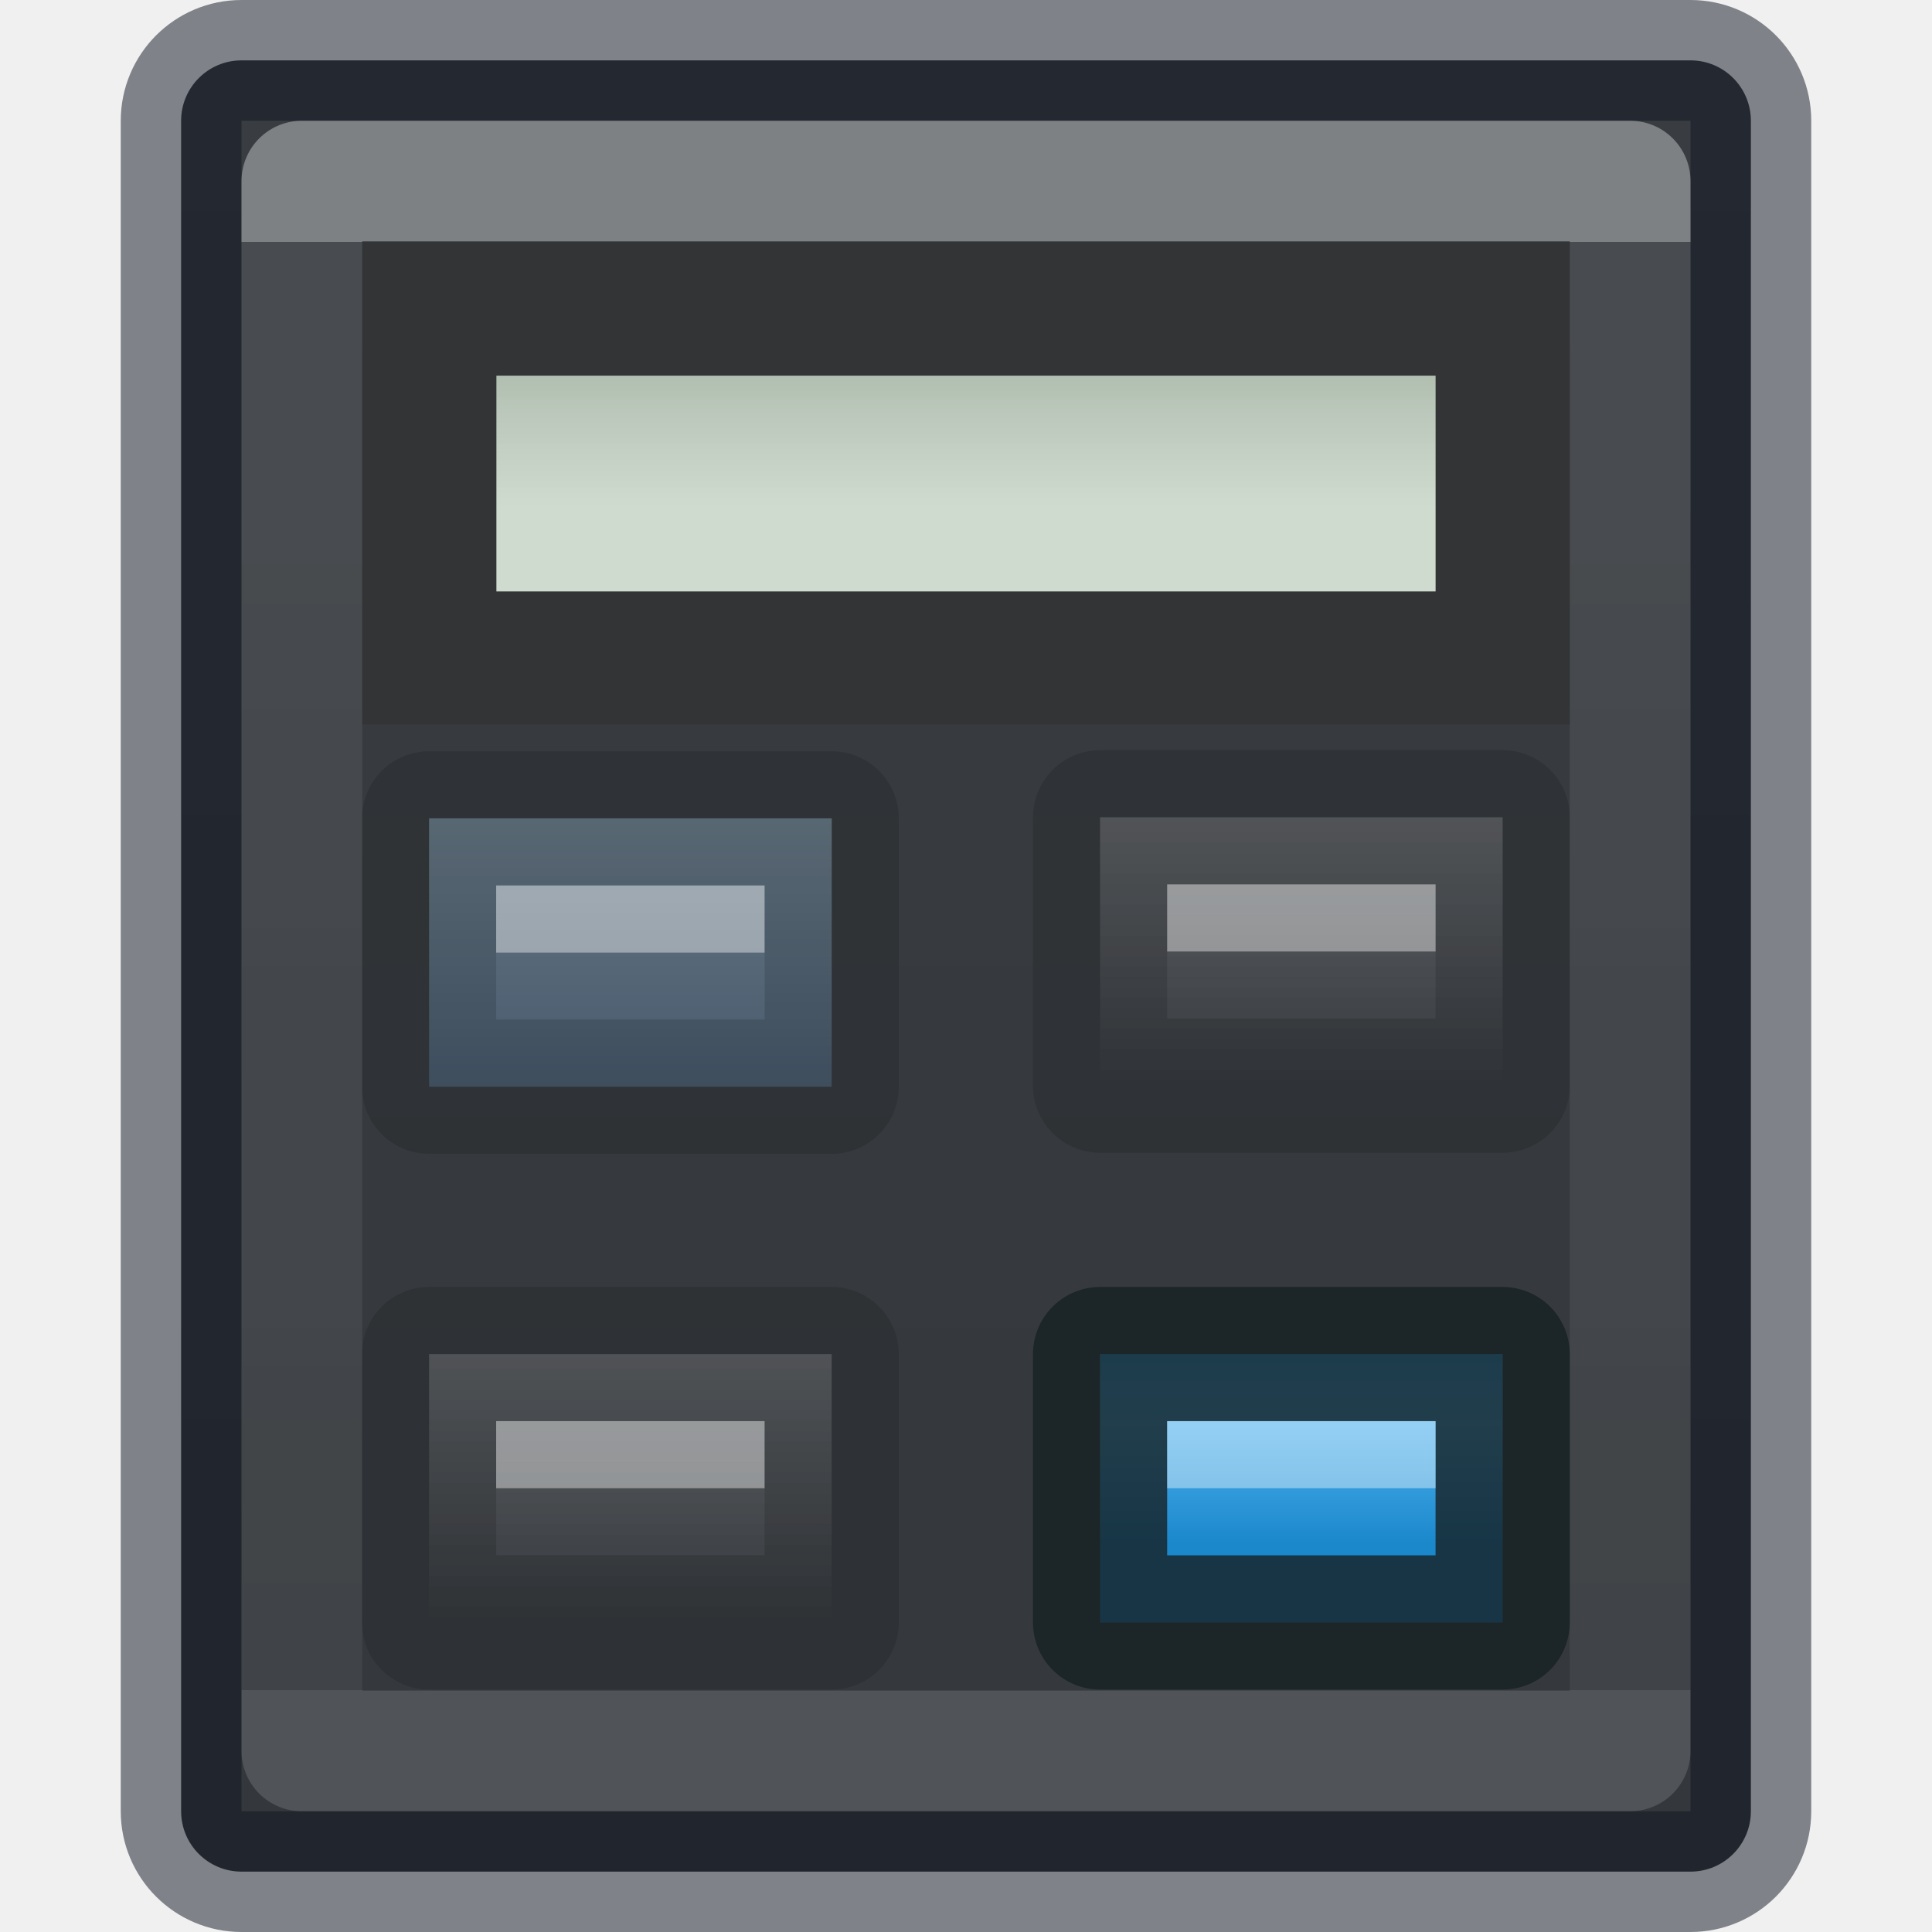
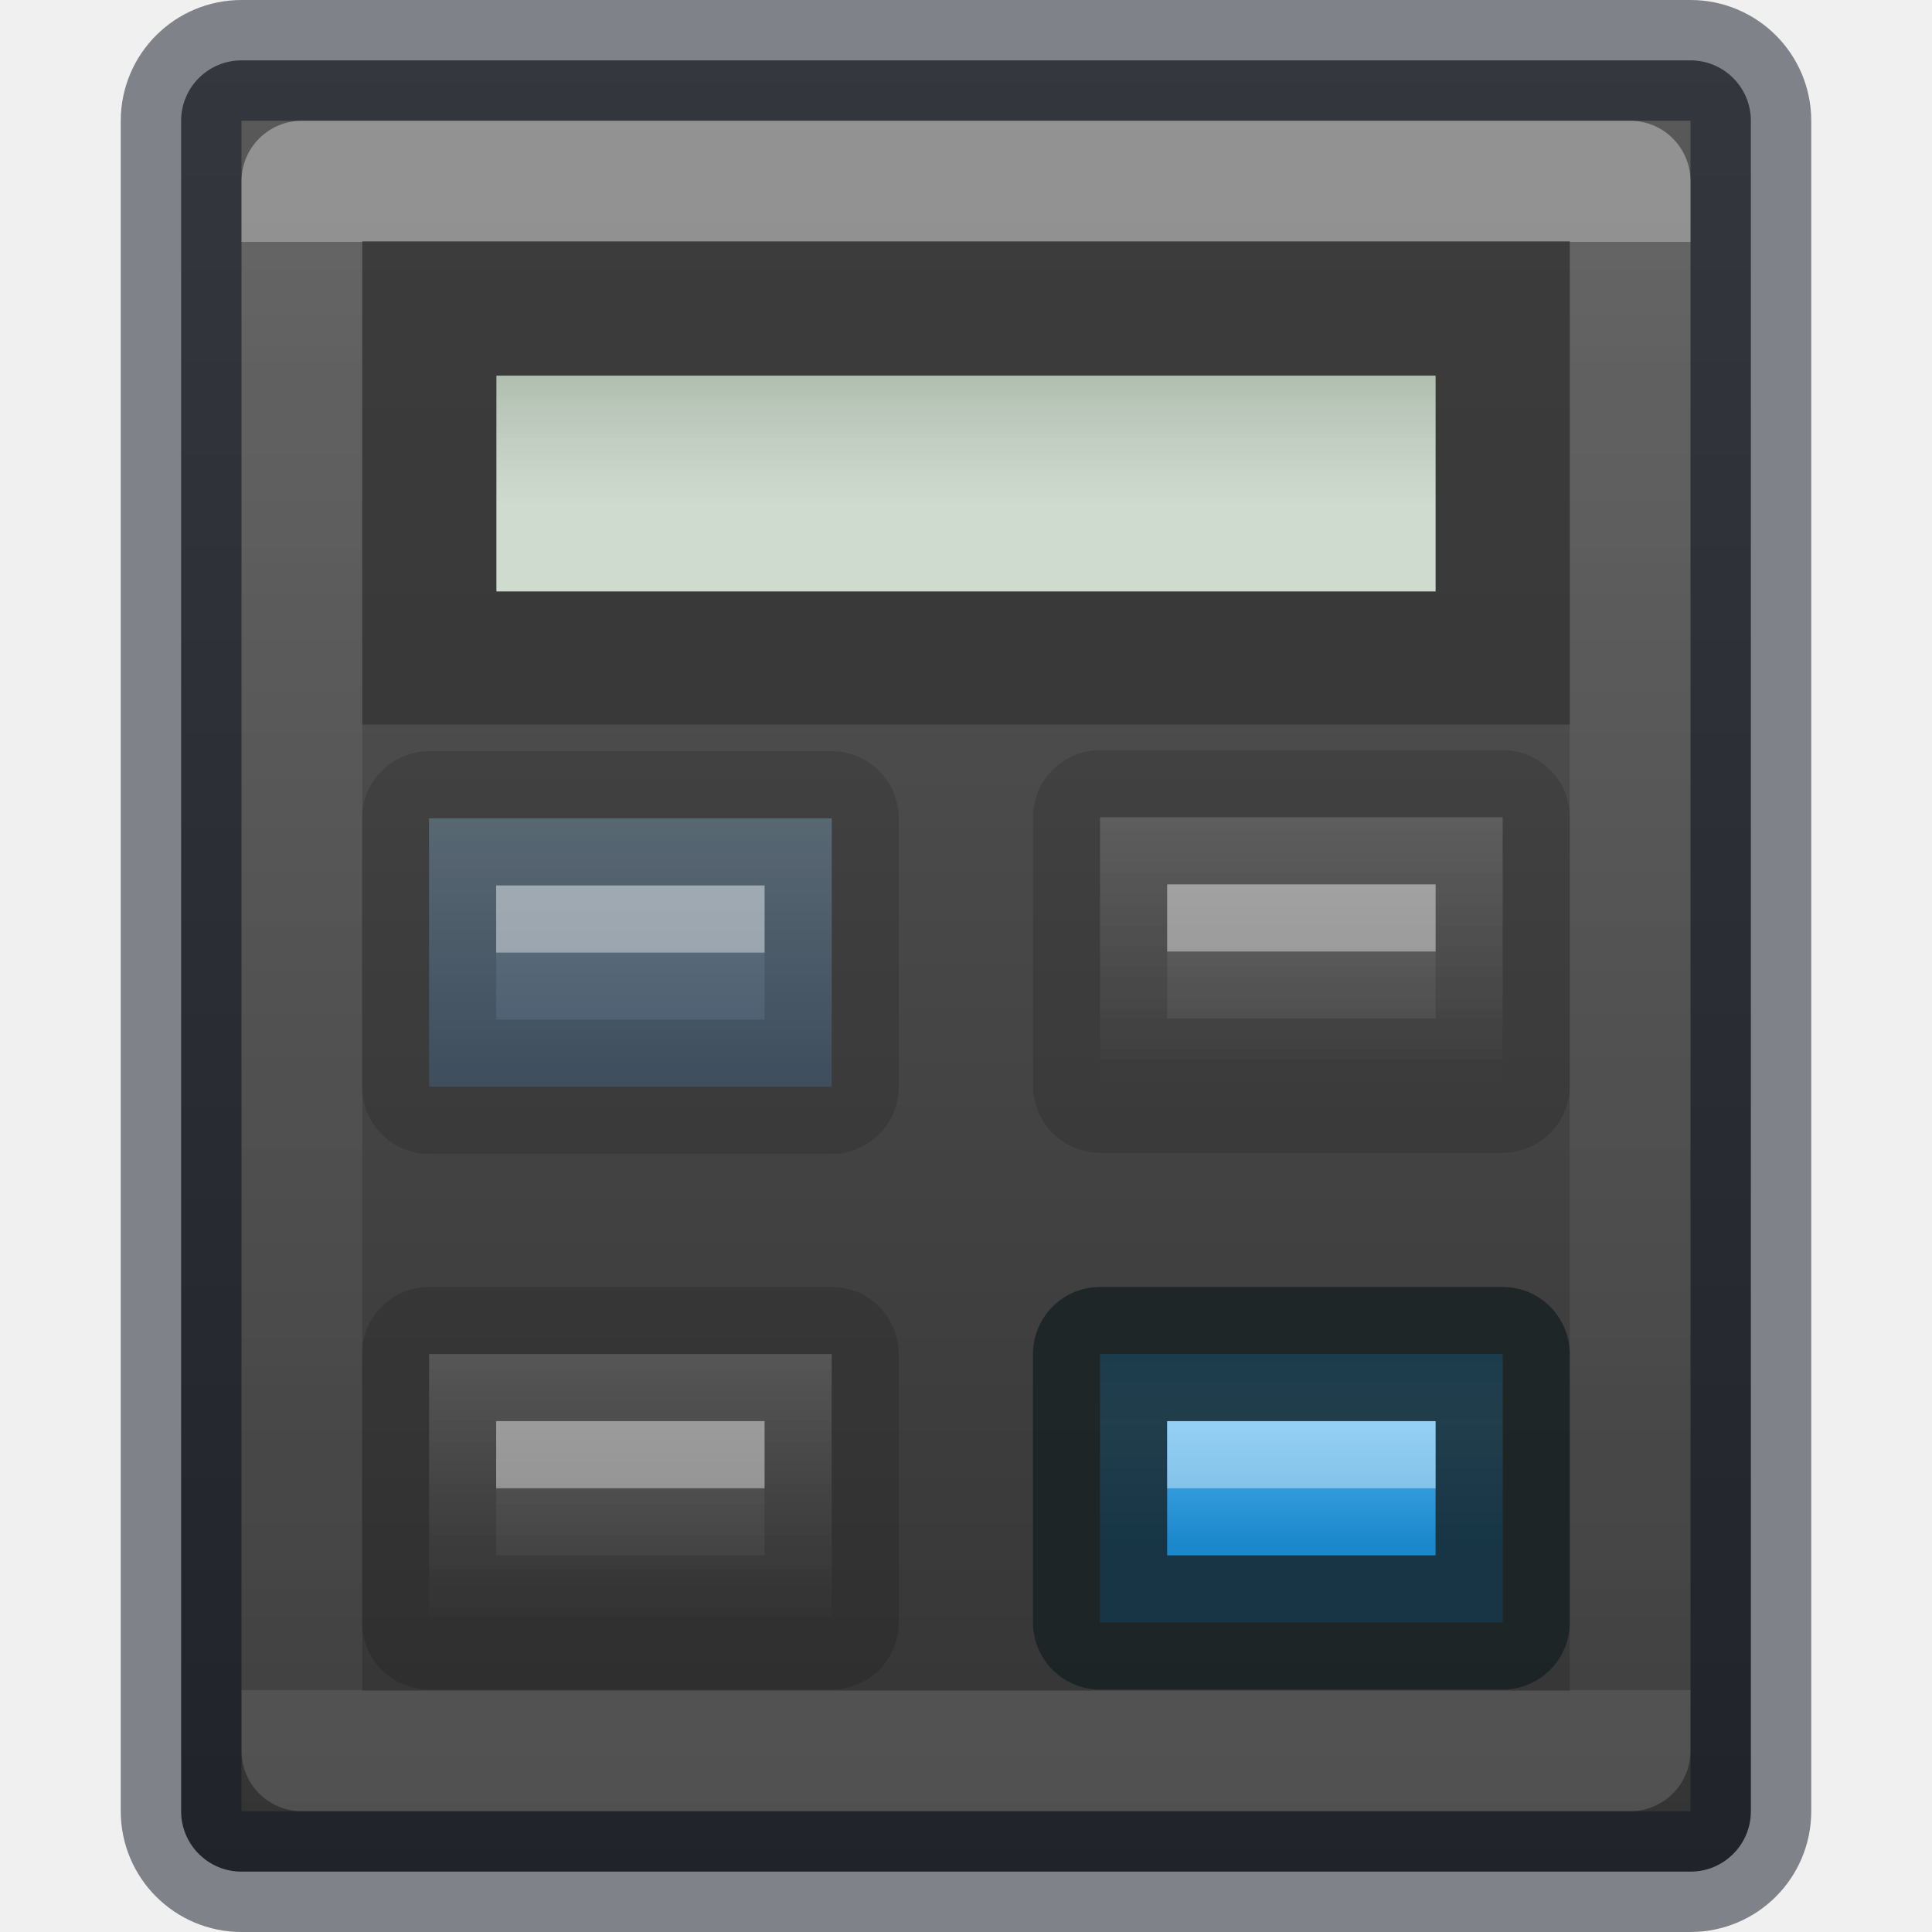
<svg xmlns="http://www.w3.org/2000/svg" xmlns:xlink="http://www.w3.org/1999/xlink" version="1.1" id="svg3233" height="16" width="16">
  <defs id="defs3235">
    <linearGradient id="linearGradient1124">
      <stop id="stop1120" style="stop-color:#485a6c;stop-opacity:1" offset="0" />
      <stop id="stop1122" style="stop-color:#667885;stop-opacity:1" offset="1" />
    </linearGradient>
    <linearGradient id="linearGradient1075">
      <stop offset="0" style="stop-color:#fcffff;stop-opacity:0" id="stop1071" />
      <stop offset="1" style="stop-color:#fffeff;stop-opacity:0.102" id="stop1073" />
    </linearGradient>
    <linearGradient id="linearGradient1063">
      <stop offset="0" style="stop-color:#ffffff;stop-opacity:0" id="stop1059" />
      <stop offset="1" style="stop-color:#fffeff;stop-opacity:0.102" id="stop1061" />
    </linearGradient>
    <linearGradient id="linearGradient4818">
      <stop id="stop4820" offset="0" style="stop-color:#000000;stop-opacity:1;" />
      <stop id="stop4822" offset="1" style="stop-color:#000000;stop-opacity:0;" />
    </linearGradient>
    <linearGradient y2="1015.362" x2="32" y1="1017.87" x1="32" spreadMethod="reflect" gradientTransform="matrix(0.4545455,0,0,1,1,21.99993)" gradientUnits="userSpaceOnUse" id="linearGradient4781" xlink:href="#linearGradient6307" />
    <linearGradient id="linearGradient6307">
      <stop id="stop6309" offset="0" style="stop-color:#cc0000;stop-opacity:1;" />
      <stop id="stop6311" offset="1" style="stop-color:#cc0000;stop-opacity:0;" />
    </linearGradient>
    <linearGradient y2="39.85" x2="24.001" y1="8.136" x1="24.001" gradientTransform="matrix(0.1351351,0,0,0.1891892,4.756603,3.4608)" gradientUnits="userSpaceOnUse" id="linearGradient4772" xlink:href="#linearGradient3977" />
    <linearGradient id="linearGradient3977">
      <stop id="stop3979" style="stop-color:#ffffff;stop-opacity:1" offset="0" />
      <stop id="stop3981" style="stop-color:#ffffff;stop-opacity:0.235" offset="0.167" />
      <stop id="stop3983" style="stop-color:#ffffff;stop-opacity:0.157" offset="0.833" />
      <stop id="stop3985" style="stop-color:#ffffff;stop-opacity:0.392" offset="1" />
    </linearGradient>
    <linearGradient y2="47.013" x2="25.132" y1="0.985" x1="25.132" gradientTransform="matrix(0.1714282,0,0,0.1738273,3.885763,3.562)" gradientUnits="userSpaceOnUse" id="linearGradient4775" xlink:href="#linearGradient3600-4" />
    <linearGradient id="linearGradient3600-4">
      <stop id="stop3602-7" style="stop-color:#f4f4f4;stop-opacity:1" offset="0" />
      <stop id="stop3604-6" style="stop-color:#dbdbdb;stop-opacity:1" offset="1" />
    </linearGradient>
    <linearGradient id="linearGradient4035">
      <stop offset="0" style="stop-color:#ffffff;stop-opacity:1" id="stop4037" />
      <stop offset="0.056" style="stop-color:#ffffff;stop-opacity:0.235" id="stop4039" />
      <stop offset="0.944" style="stop-color:#ffffff;stop-opacity:0.157" id="stop4041" />
      <stop offset="1" style="stop-color:#ffffff;stop-opacity:0.392" id="stop4043" />
    </linearGradient>
    <radialGradient xlink:href="#linearGradient2867-449-88-871-390-598-476-591-434-148-57-177-8-3-3-6-4-8-8-8-5-7" id="radialGradient5299" gradientUnits="userSpaceOnUse" gradientTransform="matrix(0,2.578018,-2.589531,0,33.97602,-21.0193)" cx="7.118" cy="9.957" fx="7.118" fy="9.957" r="12.672" />
    <linearGradient id="linearGradient2867-449-88-871-390-598-476-591-434-148-57-177-8-3-3-6-4-8-8-8-5-7">
      <stop offset="0" style="stop-color:#505050;stop-opacity:1" id="stop3750-1-0-7-6-6-1-3-9-3-9" />
      <stop offset="0.262" style="stop-color:#2b2b2b;stop-opacity:1" id="stop3752-3-7-4-0-32-8-923-0-7-0" />
      <stop offset="0.705" style="stop-color:#0a0a0a;stop-opacity:1" id="stop3754-1-8-5-2-7-6-7-1-9-1" />
      <stop offset="1" style="stop-color:#000000;stop-opacity:1" id="stop3756-1-6-2-6-6-1-96-6-0-1" />
    </linearGradient>
    <linearGradient gradientTransform="matrix(0.2549019,0,0,0.2542373,-0.4117647,-250.9056)" gradientUnits="userSpaceOnUse" y2="1047.862" x2="33" y1="988.862" x1="33" id="linearGradient4899" xlink:href="#linearGradient3994-617-9-9" />
    <linearGradient id="linearGradient3994-617-9-9">
-       <stop offset="0" style="stop-color:#393d42;stop-opacity:1" id="stop4324-9-7" />
-       <stop offset="1" style="stop-color:#34383c;stop-opacity:1" id="stop4326-1-1" />
+       <stop offset="0" style="stop-color:#5a5a5a;stop-opacity:1" id="stop4324-9-7" />
+       <stop offset="1" style="stop-color:#333333;stop-opacity:1" id="stop4326-1-1" />
    </linearGradient>
    <linearGradient gradientUnits="userSpaceOnUse" y2="1039.362" x2="8" y1="1049.362" x1="8" id="linearGradient4824" xlink:href="#linearGradient4818" gradientTransform="translate(0,-1036.362)" />
    <linearGradient y2="43.32" x2="16.326" y1="21.692" x1="16.326" gradientTransform="matrix(0.5086189,0,0,0.6010952,-0.3036299,-11.03916)" gradientUnits="userSpaceOnUse" id="linearGradient4610-3" xlink:href="#linearGradient4035" />
    <linearGradient x1="24" y1="10.545" x2="24" y2="50.909" id="linearGradient4224" xlink:href="#linearGradient3924-4-8" gradientUnits="userSpaceOnUse" gradientTransform="matrix(0.2972973,0,0,0.2972973,-1.13513,-1.13513)" />
    <linearGradient id="linearGradient3924-4-8">
      <stop id="stop3926-0-4" style="stop-color:#ffffff;stop-opacity:1" offset="0" />
      <stop id="stop3928-6-8" style="stop-color:#ffffff;stop-opacity:0.235" offset="0" />
      <stop id="stop3930-2-1" style="stop-color:#ffffff;stop-opacity:0.157" offset="1" />
      <stop id="stop3932-9-0" style="stop-color:#ffffff;stop-opacity:0.392" offset="1" />
    </linearGradient>
    <linearGradient gradientTransform="matrix(0.1692443,0,0,0.2584967,-0.6966022,15.04906)" gradientUnits="userSpaceOnUse" y2="-24.098" x2="65.006" y1="-50.261" x1="65.036" id="linearGradient5182" xlink:href="#linearGradient5176" />
    <linearGradient id="linearGradient5176">
      <stop id="stop5178" offset="0" style="stop-color:#000000;stop-opacity:1;" />
      <stop id="stop5180" offset="1" style="stop-color:#000000;stop-opacity:0.474" />
    </linearGradient>
    <linearGradient gradientTransform="matrix(0.1692443,0,0,0.2584967,-0.527358,15.04906)" gradientUnits="userSpaceOnUse" y2="-22.753" x2="55.771" y1="-51.253" x1="55.771" id="linearGradient4953" xlink:href="#linearGradient5010" />
    <linearGradient id="linearGradient5010">
      <stop offset="0" style="stop-color:#b1bfb1;stop-opacity:1" id="stop5012" />
      <stop offset="1" style="stop-color:#dae6da;stop-opacity:0.941" id="stop5014" />
    </linearGradient>
    <linearGradient gradientTransform="matrix(0.1692443,0,0,0.2584967,-0.6966022,15.04906)" gradientUnits="userSpaceOnUse" y2="-46.019" x2="64.175" y1="-20.916" x1="64.983" id="linearGradient5190" xlink:href="#linearGradient5184" />
    <linearGradient id="linearGradient5184">
      <stop id="stop5186" offset="0" style="stop-color:#ffffff;stop-opacity:1;" />
      <stop id="stop5188" offset="1" style="stop-color:#ffffff;stop-opacity:0;" />
    </linearGradient>
    <linearGradient xlink:href="#linearGradient5010-3" id="linearGradient4375" gradientUnits="userSpaceOnUse" gradientTransform="matrix(1.111111,0,0,1.111111,-0.3333333,-12)" x1="5" y1="8" x2="5" y2="7" />
    <linearGradient id="linearGradient5010-3">
      <stop id="stop5012-6" style="stop-color:#b1bfb1;stop-opacity:1" offset="0" />
      <stop id="stop5014-7" style="stop-color:#dae6da;stop-opacity:0.941" offset="1" />
    </linearGradient>
    <linearGradient xlink:href="#linearGradient5052" id="linearGradient4386" x1="6.511" y1="2.017" x2="6.412" y2="4.885" gradientUnits="userSpaceOnUse" gradientTransform="matrix(1.111111,0,0,1.111111,-0.3333333,-0.2222222)" />
    <linearGradient id="linearGradient5052">
      <stop id="stop5054" style="stop-color:#303030;stop-opacity:1" offset="0" />
      <stop id="stop5056" style="stop-color:#303030;stop-opacity:1" offset="1" />
    </linearGradient>
    <linearGradient xlink:href="#linearGradient5052-5" id="linearGradient4365" gradientUnits="userSpaceOnUse" x1="5" y1="8" x2="5" y2="7" gradientTransform="matrix(1.5,0,0,2,-2.5,-3.5)" />
    <linearGradient id="linearGradient5052-5">
      <stop id="stop5054-3" style="stop-color:#5e5750;stop-opacity:1" offset="0" />
      <stop id="stop5056-5" style="stop-color:#756d65;stop-opacity:1" offset="1" />
    </linearGradient>
    <linearGradient xlink:href="#linearGradient2867-449-88-871-390-598-476-591-434-148-57-177-8-3-3-6-4-8-8-8-8" id="linearGradient4406" gradientUnits="userSpaceOnUse" gradientTransform="matrix(1.5,0,0,2,-2.5,-26.5)" x1="5" y1="8" x2="5" y2="7" />
    <linearGradient id="linearGradient2867-449-88-871-390-598-476-591-434-148-57-177-8-3-3-6-4-8-8-8-8">
      <stop id="stop3750-1-0-7-6-6-1-3-9-2" style="stop-color:#39a9e9;stop-opacity:1" offset="0" />
      <stop id="stop3752-3-7-4-0-32-8-923-0-9" style="stop-color:#4db0ed;stop-opacity:1" offset="0.262" />
      <stop id="stop3754-1-8-5-2-7-6-7-1-9" style="stop-color:#1b88cc;stop-opacity:1" offset="0.705" />
      <stop id="stop3756-1-6-2-6-6-1-96-6-7" style="stop-color:#1b88cc;stop-opacity:1" offset="1" />
    </linearGradient>
    <linearGradient xlink:href="#linearGradient5052-5" id="linearGradient1023" gradientUnits="userSpaceOnUse" gradientTransform="matrix(1.5,0,0,2,-2.5,-3.5)" x1="5" y1="8" x2="5" y2="7" />
    <linearGradient xlink:href="#linearGradient1075" id="linearGradient1049" gradientUnits="userSpaceOnUse" gradientTransform="matrix(1.5,0,0,2,-2.5,-3.5)" x1="5" y1="8" x2="5" y2="7" />
    <linearGradient xlink:href="#linearGradient1063" id="linearGradient1051" gradientUnits="userSpaceOnUse" gradientTransform="matrix(1.5,0,0,2,-2.5,-3.5)" x1="5" y1="8" x2="5" y2="7" />
    <linearGradient xlink:href="#linearGradient1075" id="linearGradient1049-6" gradientUnits="userSpaceOnUse" gradientTransform="matrix(1.5,0,0,2,-2.5,-3.5)" x1="5" y1="8" x2="5" y2="7" />
    <linearGradient xlink:href="#linearGradient1124" id="linearGradient1118" gradientUnits="userSpaceOnUse" gradientTransform="matrix(1.5,0,0,2,-2.5,-3.5)" x1="5" y1="8" x2="5" y2="7" />
  </defs>
  <rect style="fill:url(#linearGradient4899);stroke:none" id="rect4897" y="0.5" x="1.5" height="15" width="13" rx="0.5" ry="0.5" />
  <rect width="13" height="15" x="1.5" y="0.5" id="rect3993" style="opacity:0.5;fill:none;stroke:#0e141f;stroke-width:1;stroke-linecap:round;stroke-linejoin:round;stroke-miterlimit:4;stroke-dasharray:none;stroke-opacity:1" rx="0.5" ry="0.5" />
  <rect width="11" height="13" x="2.5" y="1.5" id="rect6741-5-0-2-3" style="fill:none;stroke:url(#linearGradient4224);stroke-width:1;stroke-linecap:round;stroke-linejoin:round;stroke-miterlimit:4;stroke-dasharray:none;stroke-dashoffset:0;stroke-opacity:1;opacity:0.35;font-variant-east_asian:normal;vector-effect:none;fill-opacity:1" />
  <path style="opacity:0.7;fill:url(#linearGradient4386);fill-opacity:1;stroke:none;stroke-width:1.111;stroke-linejoin:miter;stroke-opacity:1" d="M 3,2 H 13 V 6 H 3 Z" id="path4371" />
  <rect ry="0" rx="0" y="-4.898" x="4.111" height="1.787" width="7.778" id="rect4373" style="opacity:1;fill:url(#linearGradient4375);fill-opacity:1;stroke:none;stroke-width:1.111;stroke-linejoin:miter;stroke-opacity:1" transform="scale(1,-1)" />
  <g id="g4398" transform="matrix(1.111359,0,0,1.111359,5.220486,-0.4554812)">
    <rect style="opacity:1;fill:url(#linearGradient1023);fill-opacity:1;stroke:none;stroke-linejoin:miter;stroke-opacity:1" id="rect4400" width="3" height="2" x="3.5" y="10.5" rx="0" ry="0" />
    <rect ry="0" rx="0" y="-12.5" x="3.5" height="2" width="3" id="rect4402" style="opacity:1;fill:url(#linearGradient4406);fill-opacity:1;stroke:#162023;stroke-linejoin:round;stroke-opacity:0.792" transform="scale(1,-1)" />
  </g>
  <use height="100%" width="100%" transform="translate(5.556796,-4.445436)" id="use4396" xlink:href="#g4390" y="0" x="0" />
  <g transform="matrix(1.111359,0,0,1.111359,-0.3363095,-0.4554812)" id="g4390">
    <rect ry="0" rx="0" y="10.5" x="3.5" height="2" width="3" id="rect4363" style="opacity:1;fill:url(#linearGradient1049);fill-opacity:1;stroke:none;stroke-linejoin:miter;stroke-opacity:1" />
    <rect style="opacity:1;fill:url(#linearGradient1051);fill-opacity:1;stroke:#000000;stroke-linejoin:round;stroke-opacity:0.137" id="rect4388" width="3" height="2" x="3.5" y="10.5" rx="0" ry="0" />
  </g>
  <rect y="7.324" x="9.666" height="0.556" width="2.223" id="rect4412" style="opacity:0.4;fill:#ffffff;fill-opacity:1;stroke:none;stroke-width:2.223;stroke-linejoin:round;stroke-miterlimit:4;stroke-dasharray:none;stroke-opacity:0.438" />
  <rect style="opacity:0.4;fill:#ffffff;fill-opacity:1;stroke:none;stroke-width:2.223;stroke-linejoin:round;stroke-miterlimit:4;stroke-dasharray:none;stroke-opacity:0.438" id="rect4414" width="2.223" height="0.556" x="4.109" y="11.769" />
  <rect y="11.769" x="9.666" height="0.556" width="2.223" id="rect4416" style="opacity:0.4;fill:#ffffff;fill-opacity:1;stroke:none;stroke-width:2.223;stroke-linejoin:round;stroke-miterlimit:4;stroke-dasharray:none;stroke-opacity:0.438" />
  <g transform="matrix(1.111359,0,0,1.111359,-0.336061,-4.89199)" id="g4390-7">
    <rect ry="0" rx="0" y="10.5" x="3.5" height="2" width="3" id="rect4363-0" style="opacity:1;fill:url(#linearGradient1049-6);fill-opacity:1;stroke:none;stroke-linejoin:miter;stroke-opacity:1" />
    <rect style="opacity:1;fill:url(#linearGradient1118);fill-opacity:1;stroke:#000000;stroke-linejoin:round;stroke-opacity:0.137" id="rect4388-9" width="3" height="2" x="3.5" y="10.5" rx="0" ry="0" />
  </g>
  <rect style="opacity:0.4;fill:#ffffff;fill-opacity:1;stroke:none;stroke-width:2.223;stroke-linejoin:round;stroke-miterlimit:4;stroke-dasharray:none;stroke-opacity:0.438" id="rect4414-3" width="2.223" height="0.556" x="4.109" y="7.333" />
</svg>
